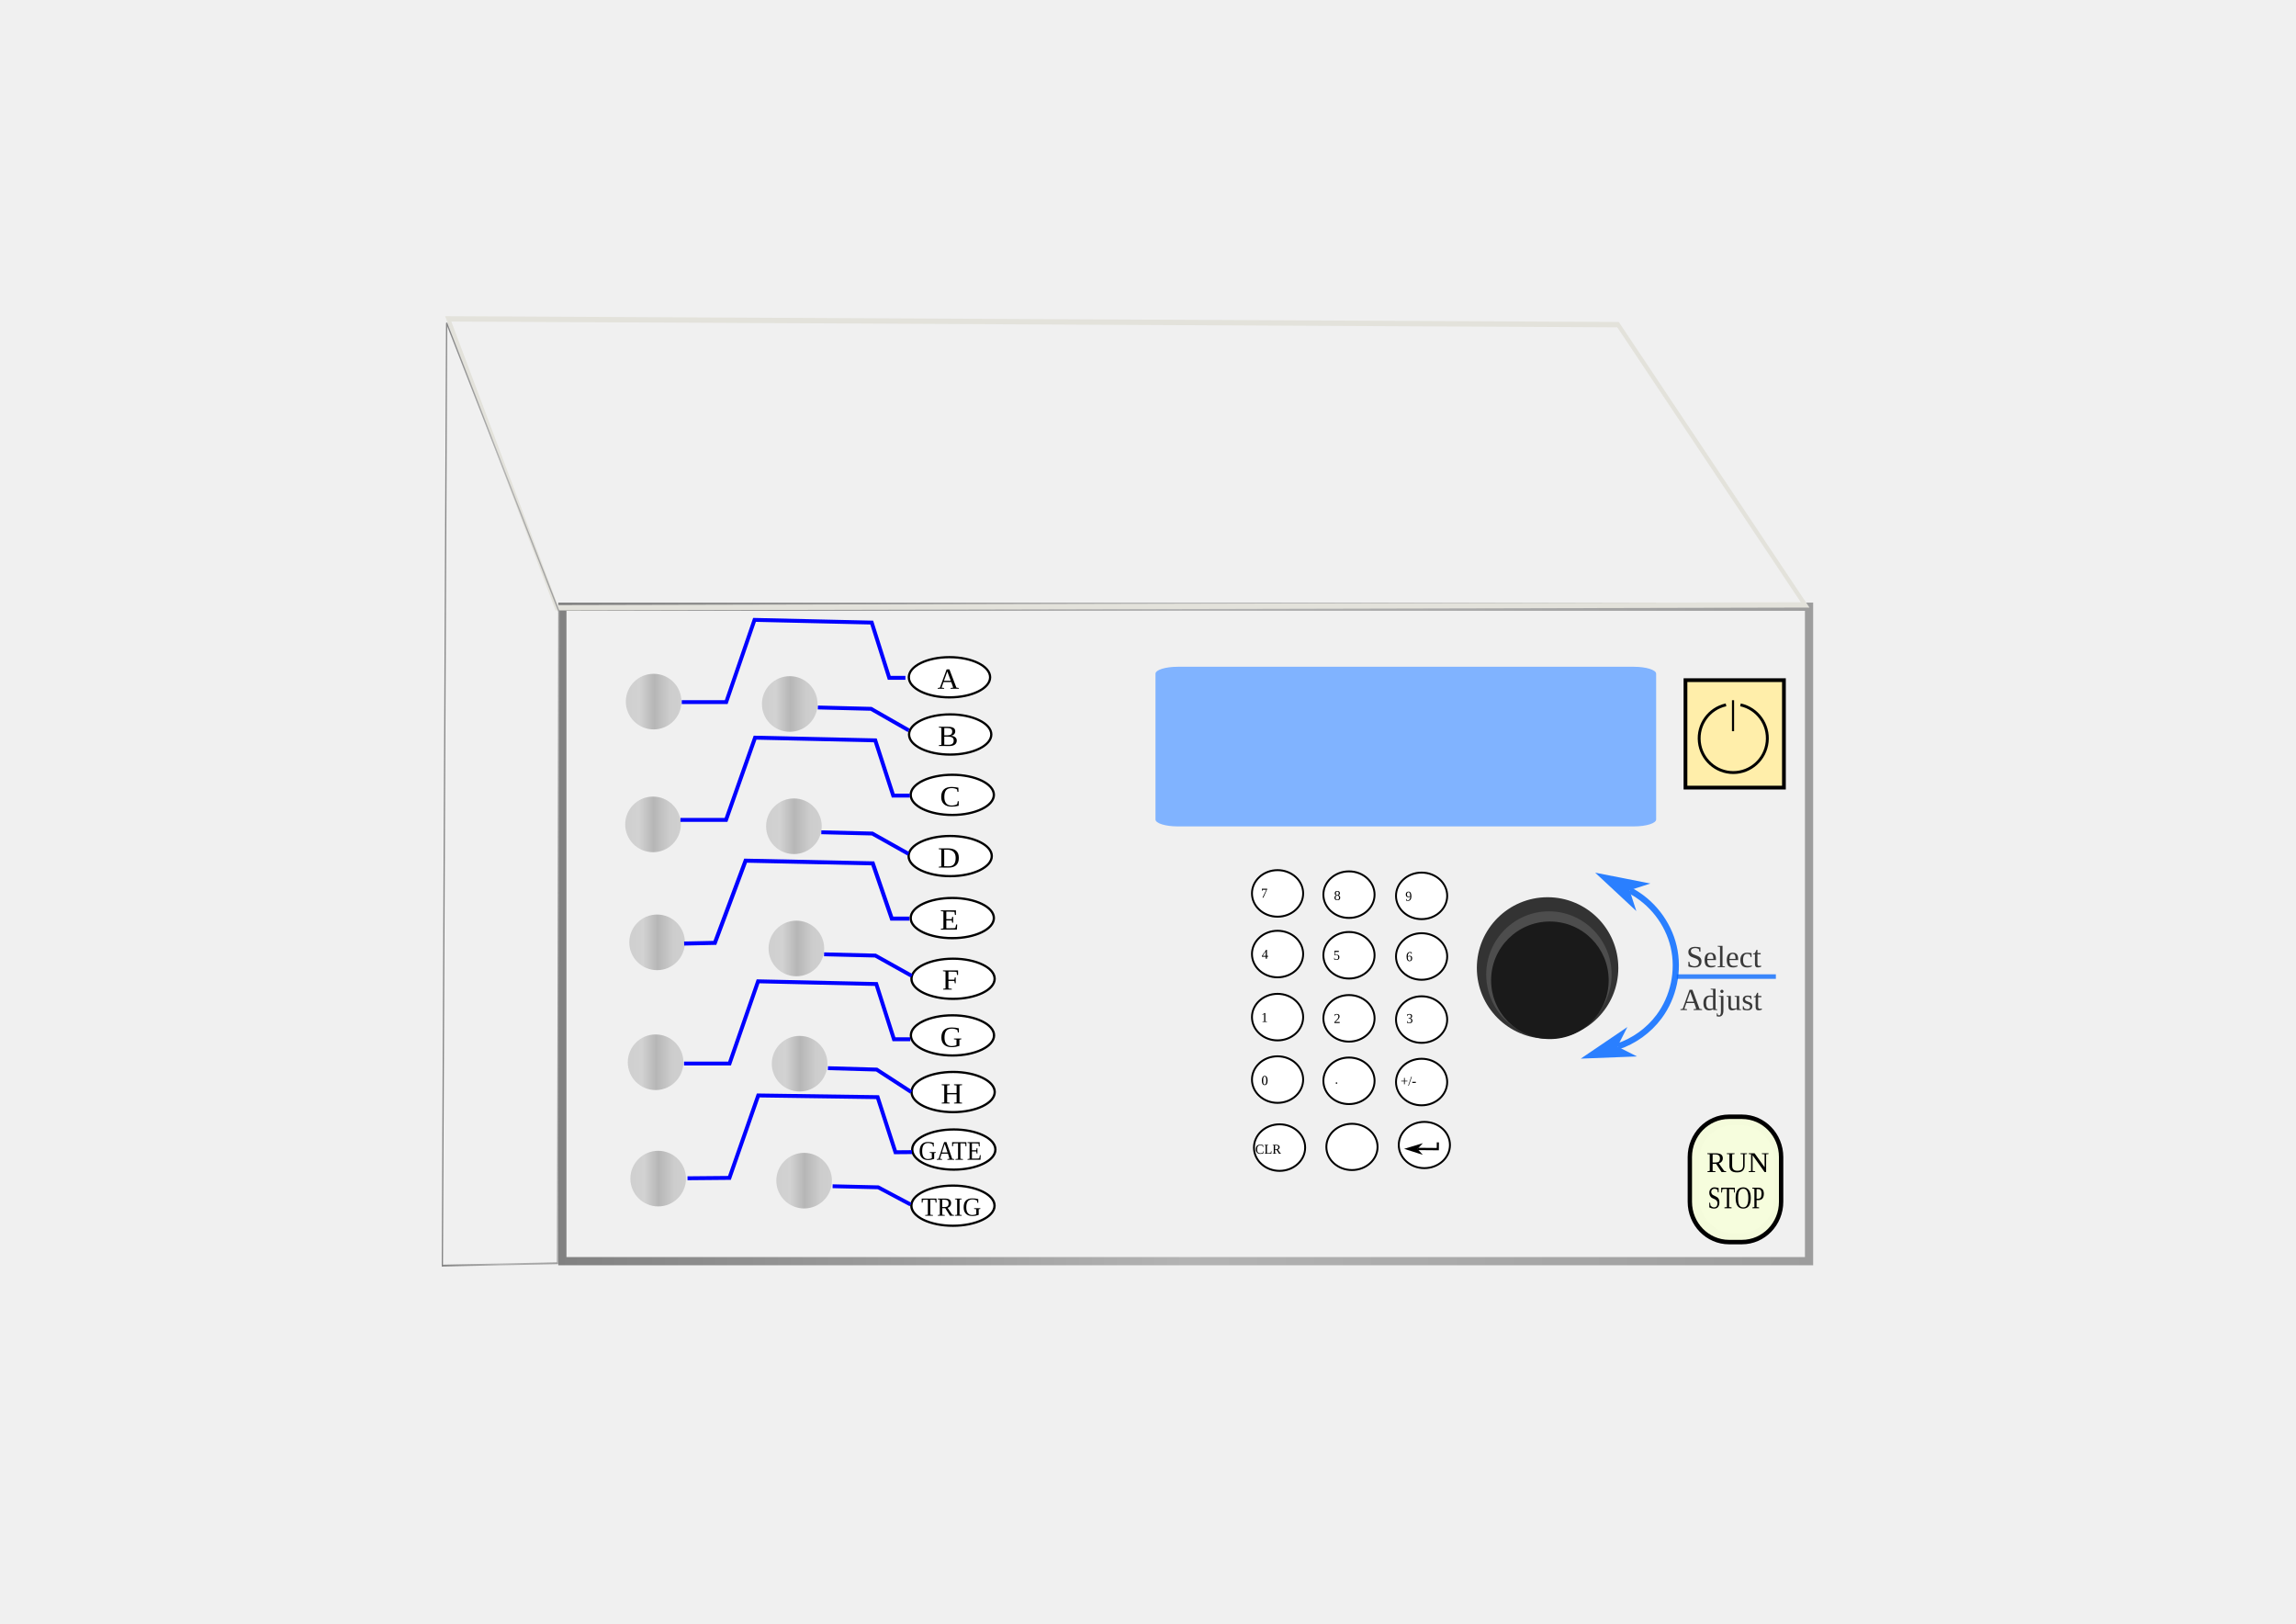
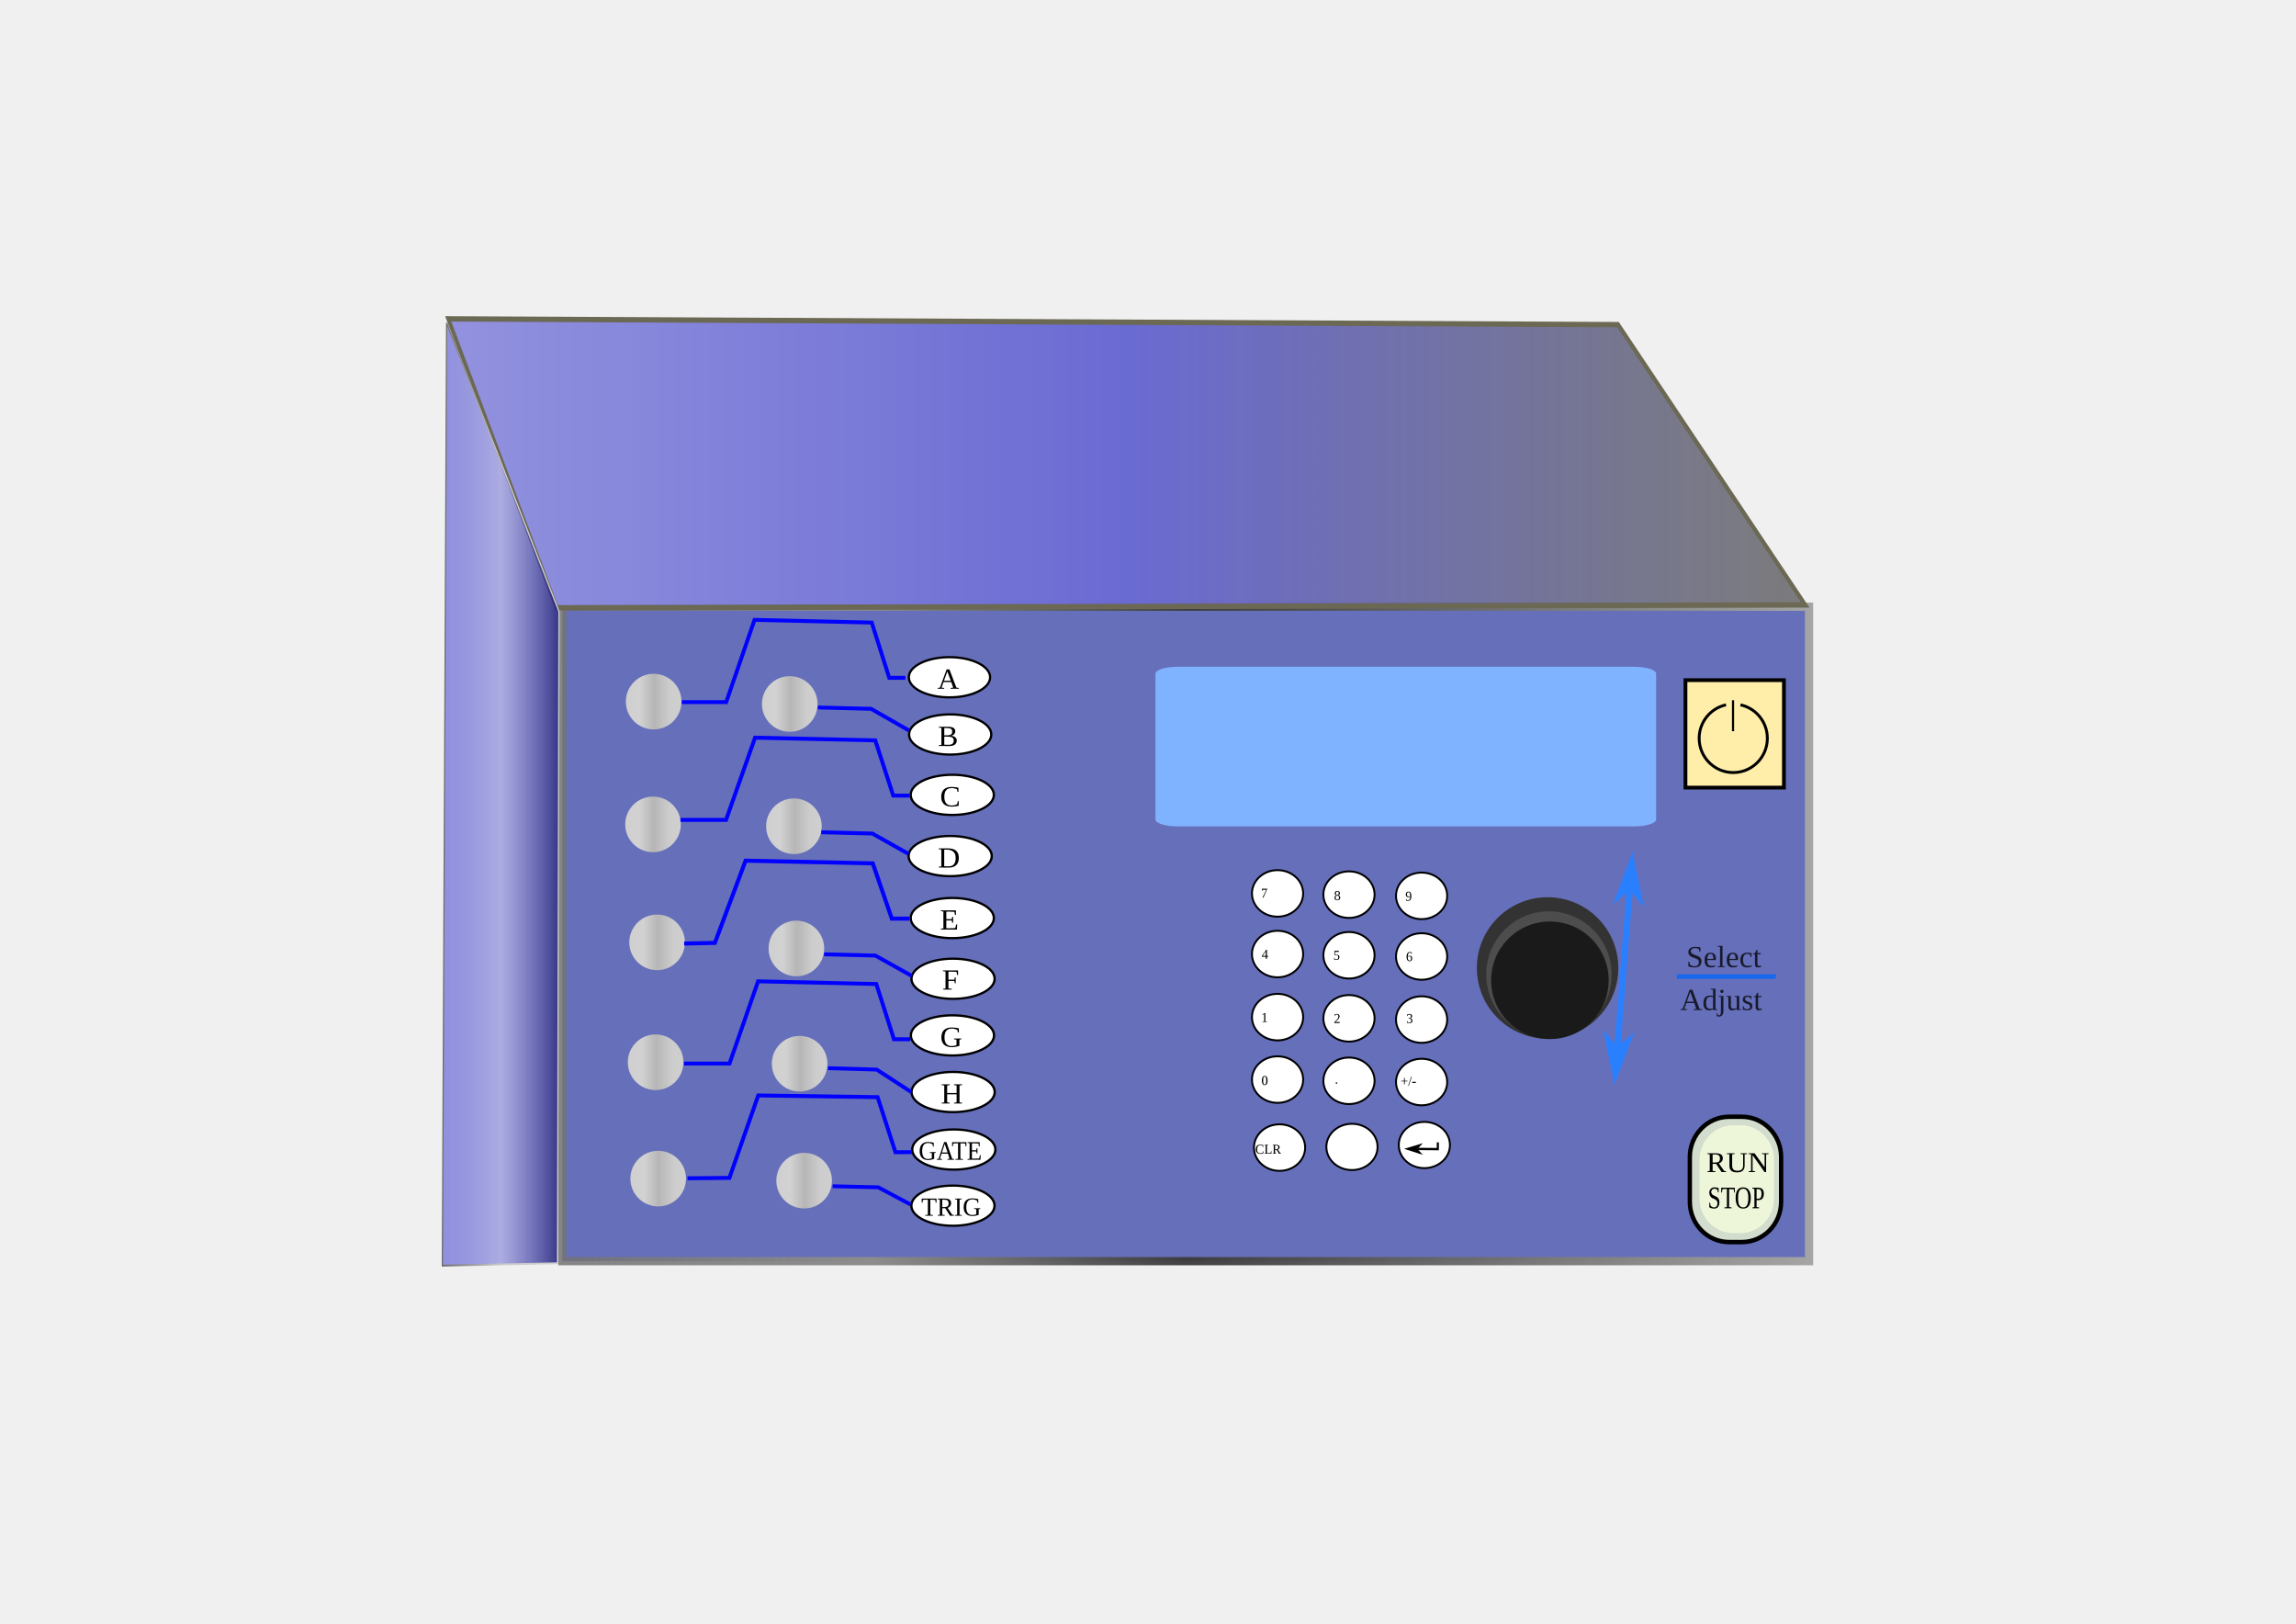
<svg xmlns="http://www.w3.org/2000/svg" xmlns:xlink="http://www.w3.org/1999/xlink" width="297mm" height="210mm" viewBox="0 0 1122.52 793.701" version="1.1" id="schematic-window" xml:space="preserve">
  <defs id="defs1">
+     <linearGradient id="linearGradient12">
+       <stop style="stop-color:#9292df;stop-opacity:1;" offset="0" id="stop12" />
+       <stop style="stop-color:#6a6ad3;stop-opacity:1;" offset="0.5" id="stop16" />
+       <stop style="stop-color:#626262;stop-opacity:0.819;" offset="1" id="stop13" />
+     </linearGradient>
+     <linearGradient id="linearGradient10">
+       <stop style="stop-color:#9090df;stop-opacity:1;" offset="0" id="stop10" />
+       <stop style="stop-color:#6868d4;stop-opacity:0.498;" offset="0.5" id="stop17" />
+       <stop style="stop-color:#22227c;stop-opacity:0.906;" offset="1" id="stop11" />
+     </linearGradient>
    <marker style="overflow:visible" id="marker40" refX="0" refY="0" orient="auto-start-reverse" markerWidth="1" markerHeight="1" viewBox="0 0 1 1" preserveAspectRatio="xMidYMid">
      <path style="fill:context-stroke;fill-rule:evenodd;stroke:none" d="M 0,0 5,-5 -12.5,0 5,5 Z" transform="scale(-0.5)" id="path40" />
    </marker>
    <marker style="overflow:visible" id="DartArrow" refX="0" refY="0" orient="auto-start-reverse" markerWidth="1" markerHeight="1" viewBox="0 0 1 1" preserveAspectRatio="xMidYMid">
      <path style="fill:context-stroke;fill-rule:evenodd;stroke:none" d="M 0,0 5,-5 -12.5,0 5,5 Z" transform="scale(-0.5)" id="path39" />
    </marker>
    <linearGradient id="linearGradient3">
-       <stop style="stop-color:#828282;stop-opacity:1;" offset="0" id="stop4" />
-       <stop style="stop-color:#b2b2b2;stop-opacity:1;" offset="0.5" id="stop6" />
-       <stop style="stop-color:#9e9e9e;stop-opacity:1;" offset="1" id="stop5" />
+       <stop style="stop-color:#6a6a6a;stop-opacity:1;" offset="0" id="stop4" />
+       <stop style="stop-color:#cbcbcb;stop-opacity:1;" offset="0.5" id="stop6" />
+       <stop style="stop-color:#cdcdcd;stop-opacity:0.984;" offset="1" id="stop5" />
    </linearGradient>
    <linearGradient id="linearGradient1">
-       <stop style="stop-color:#818181;stop-opacity:1;" offset="0" id="stop1" />
-       <stop style="stop-color:#b3b3b3;stop-opacity:1;" offset="0.5" id="stop3" />
-       <stop style="stop-color:#9d9d9d;stop-opacity:1;" offset="1" id="stop2" />
+       <stop style="stop-color:#727272;stop-opacity:0.85;" offset="0" id="stop1" />
+       <stop style="stop-color:#8d8d8d;stop-opacity:1;" offset="0.25" id="stop15" />
+       <stop style="stop-color:#3c3c3c;stop-opacity:0.961;" offset="0.5" id="stop3" />
+       <stop style="stop-color:#a5a5a5;stop-opacity:1;" offset="1" id="stop2" />
    </linearGradient>
    <linearGradient xlink:href="#linearGradient1" id="linearGradient2" x1="348.383" y1="513.366" x2="892.011" y2="513.366" gradientUnits="userSpaceOnUse" gradientTransform="matrix(1.128608,0,0,1.116326,-120.2627,-116.5533)" />
    <linearGradient xlink:href="#linearGradient3" id="linearGradient5" x1="165.352" y1="416.812" x2="241.933" y2="416.812" gradientUnits="userSpaceOnUse" />
-     <meshgradient id="meshgradient22" gradientUnits="userSpaceOnUse" x="169.571" y="206.228">
-       <meshrow id="meshrow22">
-         <meshpatch id="meshpatch22">
-           <stop path="c 293.926,0  587.852,0  881.778,0" style="stop-color:#ffffff;stop-opacity:1" id="stop22" />
-           <stop path="c 0,42.766  0,85.533  0,128.299" style="stop-color:#000080;stop-opacity:1" id="stop23" />
-           <stop path="c -293.926,0  -587.852,0  -881.778,0" style="stop-color:#ffffff;stop-opacity:1" id="stop24" />
-           <stop path="c 0,-42.767  0,-85.533  0,-128.299" style="stop-color:#000080;stop-opacity:1" id="stop25" />
-         </meshpatch>
-       </meshrow>
-     </meshgradient>
-     <meshgradient id="meshgradient25" gradientUnits="userSpaceOnUse" x="165.757" y="208.034">
-       <meshrow id="meshrow25">
-         <meshpatch id="meshpatch25">
-           <stop path="c 25.257,0  50.515,0  75.772,0" style="stop-color:#ffffff;stop-opacity:1" id="stop26" />
-           <stop path="c 0,139.551  0,279.101  0,418.652" style="stop-color:#000080;stop-opacity:1" id="stop27" />
-           <stop path="c -25.257,0  -50.515,0  -75.772,0" style="stop-color:#ffffff;stop-opacity:1" id="stop28" />
-           <stop path="c 0,-139.551  0,-279.101  0,-418.652" style="stop-color:#000080;stop-opacity:1" id="stop29" />
-         </meshpatch>
-       </meshrow>
-     </meshgradient>
-     <meshgradient id="meshgradient29" gradientUnits="userSpaceOnUse" x="326.881" y="335.607" gradientTransform="matrix(1.128608,0,0,1.116326,-93.9782,-78.07555)">
-       <meshrow id="meshrow29">
-         <meshpatch id="meshpatch29">
-           <stop path="c 180.017,0  360.034,0  540.052,0" style="stop-color:#ffffff;stop-opacity:1" id="stop30" />
-           <stop path="c 0,95.527  0,191.054  0,286.581" style="stop-color:#3f3fed;stop-opacity:1" id="stop31" />
-           <stop path="c -180.017,0  -360.034,0  -540.052,0" style="stop-color:#ffffff;stop-opacity:1" id="stop32" />
-           <stop path="c 0,-95.527  0,-191.054  0,-286.581" style="stop-color:#3f3fed;stop-opacity:1" id="stop33" />
-         </meshpatch>
-       </meshrow>
-     </meshgradient>
    <linearGradient xlink:href="#linearGradient64" id="linearGradient62" x1="245.16" y1="129.553" x2="252.354" y2="129.553" gradientUnits="userSpaceOnUse" spreadMethod="repeat" gradientTransform="matrix(3.77747,0,0,3.960815,-632.9454,-182.0122)" />
    <linearGradient id="linearGradient64">
      <stop style="stop-color:#d2d2d2;stop-opacity:1;" offset="0.251" id="stop62" />
      <stop style="stop-color:#b6b6b6;stop-opacity:1;" offset="0.511" id="stop63" />
      <stop style="stop-color:#cdcdcd;stop-opacity:1;" offset="0.795" id="stop64" />
    </linearGradient>
    <linearGradient xlink:href="#linearGradient64" id="linearGradient62-3" x1="245.16" y1="129.553" x2="252.354" y2="129.553" gradientUnits="userSpaceOnUse" spreadMethod="repeat" gradientTransform="matrix(3.77747,0,0,3.960815,-558.7858,-171.0375)" />
    <linearGradient xlink:href="#linearGradient64" id="linearGradient62-1" x1="245.16" y1="129.553" x2="252.354" y2="129.553" gradientUnits="userSpaceOnUse" spreadMethod="repeat" gradientTransform="matrix(3.779528,0,0,3.779528,-563.588,-119.054)" />
    <linearGradient xlink:href="#linearGradient64" id="linearGradient62-34" x1="245.16" y1="129.553" x2="252.354" y2="129.553" gradientUnits="userSpaceOnUse" spreadMethod="repeat" gradientTransform="matrix(3.779528,0,0,3.779528,-552.0365,-85.76037)" />
    <linearGradient xlink:href="#linearGradient64" id="linearGradient62-5" x1="245.16" y1="129.553" x2="252.354" y2="129.553" gradientUnits="userSpaceOnUse" spreadMethod="repeat" gradientTransform="matrix(3.77747,0,0,3.960815,-625.2891,-172.2558)" />
    <linearGradient xlink:href="#linearGradient64" id="linearGradient62-6" x1="245.16" y1="129.553" x2="252.354" y2="129.553" gradientUnits="userSpaceOnUse" spreadMethod="repeat" gradientTransform="matrix(3.779528,0,0,3.779528,-620.9173,-86.66504)" />
    <linearGradient xlink:href="#linearGradient64" id="linearGradient62-8" x1="245.16" y1="129.553" x2="252.354" y2="129.553" gradientUnits="userSpaceOnUse" spreadMethod="repeat" gradientTransform="matrix(3.779528,0,0,3.779528,-550.8339,-26.01833)" />
    <linearGradient xlink:href="#linearGradient64" id="linearGradient62-0" x1="245.16" y1="129.553" x2="252.354" y2="129.553" gradientUnits="userSpaceOnUse" spreadMethod="repeat" gradientTransform="matrix(3.779528,0,0,3.779528,-618.9293,-29.00631)" />
    <linearGradient xlink:href="#linearGradient64" id="linearGradient62-65" x1="245.16" y1="129.553" x2="252.354" y2="129.553" gradientUnits="userSpaceOnUse" spreadMethod="repeat" gradientTransform="matrix(3.779528,0,0,3.779528,-549.2467,30.31113)" />
    <linearGradient xlink:href="#linearGradient64" id="linearGradient62-02" x1="245.16" y1="129.553" x2="252.354" y2="129.553" gradientUnits="userSpaceOnUse" spreadMethod="repeat" gradientTransform="matrix(3.779528,0,0,3.779528,-619.6595,29.60474)" />
    <linearGradient xlink:href="#linearGradient64" id="linearGradient55" gradientUnits="userSpaceOnUse" gradientTransform="matrix(3.779528,0,0,3.779528,-547.0406,87.48024)" x1="245.16" y1="129.553" x2="252.354" y2="129.553" spreadMethod="repeat" />
    <linearGradient xlink:href="#linearGradient64" id="linearGradient56" gradientUnits="userSpaceOnUse" gradientTransform="matrix(3.779528,0,0,3.779528,-618.3959,86.48024)" x1="245.16" y1="129.553" x2="252.354" y2="129.553" spreadMethod="repeat" />
+     <linearGradient xlink:href="#linearGradient10" id="linearGradient11" x1="165.352" y1="416.812" x2="241.933" y2="416.812" gradientUnits="userSpaceOnUse" />
+     <linearGradient xlink:href="#linearGradient12" id="linearGradient13" x1="167.562" y1="270.375" x2="1054.162" y2="270.375" gradientUnits="userSpaceOnUse" />
  </defs>
-   <rect style="fill:url(#meshgradient29);fill-opacity:1;fill-rule:evenodd;stroke:url(#linearGradient2);stroke-width:4.014;stroke-dasharray:none" id="rect1" width="609.507" height="319.918" x="274.943" y="296.572" ry="0" />
+   <rect style="fill:#444fad;fill-opacity:0.798;fill-rule:evenodd;stroke:url(#linearGradient2);stroke-width:4.014;stroke-dasharray:none" id="rect1" width="609.507" height="319.918" x="274.943" y="296.572" ry="0" />
  <g id="g54" transform="matrix(1.000545,0,0,0.9542299,5.017997,17.68272)">
    <g id="g53" transform="matrix(0.9773982,0,0,1.000624,0.9050532,-53.43665)">
      <ellipse style="fill:#ffffff;fill-opacity:1;stroke:#000000;stroke-width:0.242;stroke-dasharray:none;stroke-opacity:1;paint-order:markers fill stroke" id="ellipse61-9" cx="179.278" cy="99.697" rx="4.407" ry="2.169" transform="matrix(4.611464,0,0,4.743589,-358.1149,-91.31441)" />
      <text xml:space="preserve" style="font-size:15.015px;line-height:0;text-align:start;writing-mode:lr-tb;direction:ltr;text-anchor:start;opacity:1;fill:#000000;fill-opacity:1;fill-rule:evenodd;stroke:none;stroke-width:0.915;stroke-dasharray:none;stroke-opacity:1" x="462.588" y="387.493" id="text53" transform="translate(1.8836073e-6)">
        <tspan id="tspan53" x="462.588" y="387.493">A</tspan>
      </text>
    </g>
    <g id="g53-8" transform="matrix(0.9887273,0,0,1.000312,-4.057192,-24.00391)">
      <ellipse style="fill:#ffffff;fill-opacity:1;stroke:#000000;stroke-width:0.242;stroke-dasharray:none;stroke-opacity:1;paint-order:markers fill stroke" id="ellipse61-9-2" cx="179.278" cy="99.697" rx="4.407" ry="2.169" transform="matrix(4.611464,0,0,4.743589,-358.1149,-91.31441)" />
      <text xml:space="preserve" style="font-size:15.015px;line-height:0;text-align:start;writing-mode:lr-tb;direction:ltr;text-anchor:start;opacity:1;fill:#000000;fill-opacity:1;fill-rule:evenodd;stroke:none;stroke-width:0.915;stroke-dasharray:none;stroke-opacity:1" x="462.588" y="387.493" id="text53-5" transform="translate(1.8836073e-6)">
        <tspan id="tspan53-4" x="462.588" y="387.493">B</tspan>
      </text>
    </g>
    <g id="g53-6" transform="translate(-8.3124,7.045323)">
      <ellipse style="fill:#ffffff;fill-opacity:1;stroke:#000000;stroke-width:0.242;stroke-dasharray:none;stroke-opacity:1;paint-order:markers fill stroke" id="ellipse61-9-3" cx="179.278" cy="99.697" rx="4.407" ry="2.169" transform="matrix(4.611464,0,0,4.743589,-358.1149,-91.31441)" />
      <text xml:space="preserve" style="font-size:15.015px;line-height:0;text-align:start;writing-mode:lr-tb;direction:ltr;text-anchor:start;opacity:1;fill:#000000;fill-opacity:1;fill-rule:evenodd;stroke:none;stroke-width:0.915;stroke-dasharray:none;stroke-opacity:1" x="462.588" y="387.493" id="text53-3" transform="translate(1.8836073e-6)">
        <tspan id="tspan53-5" x="462.588" y="387.493">C</tspan>
      </text>
    </g>
    <g id="g53-2" transform="translate(-9.335516,38.39879)">
      <ellipse style="fill:#ffffff;fill-opacity:1;stroke:#000000;stroke-width:0.242;stroke-dasharray:none;stroke-opacity:1;paint-order:markers fill stroke" id="ellipse61-9-5" cx="179.278" cy="99.697" rx="4.407" ry="2.169" transform="matrix(4.611464,0,0,4.743589,-358.1149,-91.31441)" />
      <text xml:space="preserve" style="font-size:15.015px;line-height:0;text-align:start;writing-mode:lr-tb;direction:ltr;text-anchor:start;opacity:1;fill:#000000;fill-opacity:1;fill-rule:evenodd;stroke:none;stroke-width:0.915;stroke-dasharray:none;stroke-opacity:1" x="462.588" y="387.493" id="text53-36" transform="translate(1.8836073e-6)">
        <tspan id="tspan53-1" x="462.588" y="387.493">D</tspan>
      </text>
    </g>
    <g id="g53-4" transform="translate(-8.311324,70.15285)">
      <ellipse style="fill:#ffffff;fill-opacity:1;stroke:#000000;stroke-width:0.242;stroke-dasharray:none;stroke-opacity:1;paint-order:markers fill stroke" id="ellipse61-9-6" cx="179.278" cy="99.697" rx="4.407" ry="2.169" transform="matrix(4.611464,0,0,4.743589,-358.1149,-91.31441)" />
      <text xml:space="preserve" style="font-size:15.015px;line-height:0;text-align:start;writing-mode:lr-tb;direction:ltr;text-anchor:start;opacity:1;fill:#000000;fill-opacity:1;fill-rule:evenodd;stroke:none;stroke-width:0.915;stroke-dasharray:none;stroke-opacity:1" x="462.588" y="387.493" id="text53-2" transform="translate(1.8836073e-6)">
        <tspan id="tspan53-9" x="462.588" y="387.493">E</tspan>
      </text>
    </g>
    <g id="g53-64" transform="translate(-7.275753,100.9069)">
      <ellipse style="fill:#ffffff;fill-opacity:1;stroke:#000000;stroke-width:1.134;stroke-dasharray:none;stroke-opacity:1;paint-order:markers fill stroke" id="ellipse61-9-9" cx="467.959" cy="381.953" rx="20.323" ry="10.288" />
      <text xml:space="preserve" style="font-size:15.015px;line-height:0;text-align:start;writing-mode:lr-tb;direction:ltr;text-anchor:start;opacity:1;fill:#000000;fill-opacity:1;fill-rule:evenodd;stroke:none;stroke-width:0.915;stroke-dasharray:none;stroke-opacity:1" x="462.588" y="387.493" id="text53-29" transform="translate(1.8836073e-6)">
        <tspan id="tspan53-3" x="462.588" y="387.493">F</tspan>
      </text>
    </g>
    <g id="g53-9" transform="translate(-8.228803,130.2643)">
      <ellipse style="fill:#ffffff;fill-opacity:1;stroke:#000000;stroke-width:0.242;stroke-dasharray:none;stroke-opacity:1;paint-order:markers fill stroke" id="ellipse61-9-63" cx="179.278" cy="99.697" rx="4.407" ry="2.169" transform="matrix(4.611464,0,0,4.743589,-358.1149,-91.31441)" />
      <text xml:space="preserve" style="font-size:15.015px;line-height:0;text-align:start;writing-mode:lr-tb;direction:ltr;text-anchor:start;opacity:1;fill:#000000;fill-opacity:1;fill-rule:evenodd;stroke:none;stroke-width:0.915;stroke-dasharray:none;stroke-opacity:1" x="462.588" y="387.493" id="text53-4" transform="translate(1.8836073e-6)">
        <tspan id="tspan53-2" x="462.588" y="387.493">G</tspan>
      </text>
    </g>
    <g id="g53-93" transform="translate(-9.541943,190.4597)">
      <ellipse style="fill:#ffffff;fill-opacity:1;stroke:#000000;stroke-width:1.134;stroke-dasharray:none;stroke-opacity:1;paint-order:markers fill stroke" id="ellipse61-9-0" cx="470.593" cy="379.882" rx="20.323" ry="10.288" />
      <text xml:space="preserve" style="font-size:12.913px;line-height:0;text-align:start;writing-mode:lr-tb;direction:ltr;text-anchor:start;opacity:1;fill:#000000;fill-opacity:1;fill-rule:evenodd;stroke:none;stroke-width:0.787;stroke-dasharray:none;stroke-opacity:1" x="483.752" y="360.966" id="text53-77" transform="scale(0.9372717,1.066927)">
        <tspan id="tspan53-8" x="483.752" y="360.966" style="stroke-width:0.787">GATE</tspan>
      </text>
    </g>
    <g id="g53-93-6" transform="translate(-9.960926,219.2147)">
      <ellipse style="fill:#ffffff;fill-opacity:1;stroke:#000000;stroke-width:1.134;stroke-dasharray:none;stroke-opacity:1;paint-order:markers fill stroke" id="ellipse61-9-0-1" cx="470.593" cy="379.882" rx="20.323" ry="10.288" />
      <text xml:space="preserve" style="font-size:12.982px;line-height:0;text-align:start;writing-mode:lr-tb;direction:ltr;text-anchor:start;opacity:1;fill:#000000;fill-opacity:1;fill-rule:evenodd;stroke:none;stroke-width:0.791;stroke-dasharray:none;stroke-opacity:1" x="470.94" y="372.089" id="text53-77-1" transform="scale(0.9663571,1.034814)">
        <tspan id="tspan53-8-1" x="470.94" y="372.089" style="stroke-width:0.791">TRIG</tspan>
      </text>
    </g>
    <g id="g53-81" transform="translate(-7.899621,159.2731)">
      <ellipse style="fill:#ffffff;fill-opacity:1;stroke:#000000;stroke-width:0.242;stroke-dasharray:none;stroke-opacity:1;paint-order:markers fill stroke" id="ellipse61-9-25" cx="179.278" cy="99.697" rx="4.407" ry="2.169" transform="matrix(4.611464,0,0,4.743589,-358.1149,-91.31441)" />
      <text xml:space="preserve" style="font-size:15.015px;line-height:0;text-align:start;writing-mode:lr-tb;direction:ltr;text-anchor:start;opacity:1;fill:#000000;fill-opacity:1;fill-rule:evenodd;stroke:none;stroke-width:0.915;stroke-dasharray:none;stroke-opacity:1" x="462.588" y="387.493" id="text53-7" transform="translate(1.8836073e-6)">
        <tspan id="tspan53-44" x="462.588" y="387.493">H</tspan>
      </text>
    </g>
    <ellipse style="fill:url(#linearGradient62-3);fill-opacity:1;stroke:none;stroke-width:0.774;stroke-dasharray:none;stroke-opacity:1;paint-order:markers fill stroke" id="path61-5" cx="380.885" cy="342.098" rx="13.587" ry="14.247" />
    <ellipse style="fill:url(#linearGradient62-5);fill-opacity:1;stroke:none;stroke-width:0.774;stroke-dasharray:none;stroke-opacity:1;paint-order:markers fill stroke" id="path61" cx="314.382" cy="340.879" rx="13.587" ry="14.247" />
  </g>
  <g id="layer1">
    <g id="g105" transform="matrix(0.7523371,0,0,1.100732,91.56833,-71.13888)" style="stroke:#e3e2db;stroke-opacity:1">
-       <path style="fill:url(#meshgradient22);fill-opacity:1;stroke:#e3e2db;stroke-width:2.373;stroke-opacity:1;paint-order:fill markers stroke" d="M 169.571,206.228 240.047,334.527 1051.349,333.259 929.761,208.805 Z" id="path18" />
-       <path style="fill:url(#meshgradient25);fill-opacity:1;fill-rule:evenodd;stroke:url(#linearGradient5);stroke-width:0.806" d="m 168.53,208.034 -2.772,418.652 74.848,-1.068 0.924,-289.425 z" id="path1" />
+       <path style="fill:url(#linearGradient13);fill-opacity:1;stroke:#6b6854;stroke-width:2.373;stroke-opacity:1;paint-order:fill markers stroke" d="M 169.571,206.228 240.047,334.527 1051.349,333.259 929.761,208.805 Z" id="path18" />
+       <path style="fill:url(#linearGradient11);fill-opacity:1;fill-rule:evenodd;stroke:url(#linearGradient5);stroke-width:0.806" d="m 168.53,208.034 -2.772,418.652 74.848,-1.068 0.924,-289.425 z" id="path1" />
    </g>
    <path d="m 575.793,325.935 c -6.024,0 -10.874,1.516 -10.874,3.398 v 71.232 c 0,1.882 4.85,3.398 10.874,3.398 h 223.021 c 6.024,0 10.874,-1.516 10.874,-3.398 v -71.232 c 0,-1.882 -4.85,-3.398 -10.874,-3.398 z" style="fill:#80b3ff;stroke-width:0.523;paint-order:markers fill stroke" id="path6" />
    <g id="g66" transform="matrix(4.611464,0,0,4.74359,-358.1149,-91.31441)">
      <ellipse style="opacity:1;fill:#ffffff;fill-opacity:1;stroke:#000000;stroke-width:0.2;stroke-dasharray:none;stroke-opacity:1;paint-order:markers fill stroke" id="ellipse50" cx="213.103" cy="124.063" rx="2.713" ry="2.398" />
      <ellipse style="opacity:1;fill:#ffffff;fill-opacity:1;stroke:#000000;stroke-width:0.2;stroke-dasharray:none;stroke-opacity:1;paint-order:markers fill stroke" id="ellipse51" cx="220.675" cy="124.189" rx="2.713" ry="2.398" />
      <ellipse style="opacity:1;fill:#ffffff;fill-opacity:1;stroke:#000000;stroke-width:0.2;stroke-dasharray:none;stroke-opacity:1;paint-order:markers fill stroke" id="ellipse52" cx="228.374" cy="124.315" rx="2.713" ry="2.398" />
      <ellipse style="opacity:1;fill:#ffffff;fill-opacity:1;stroke:#000000;stroke-width:0.2;stroke-dasharray:none;stroke-opacity:1;paint-order:markers fill stroke" id="ellipse53" cx="213.103" cy="130.499" rx="2.713" ry="2.398" />
      <ellipse style="opacity:1;fill:#ffffff;fill-opacity:1;stroke:#000000;stroke-width:0.2;stroke-dasharray:none;stroke-opacity:1;paint-order:markers fill stroke" id="ellipse54" cx="220.675" cy="130.626" rx="2.713" ry="2.398" />
      <ellipse style="opacity:1;fill:#ffffff;fill-opacity:1;stroke:#000000;stroke-width:0.2;stroke-dasharray:none;stroke-opacity:1;paint-order:markers fill stroke" id="ellipse55" cx="228.374" cy="130.752" rx="2.713" ry="2.398" />
      <ellipse style="opacity:1;fill:#ffffff;fill-opacity:1;stroke:#000000;stroke-width:0.2;stroke-dasharray:none;stroke-opacity:1;paint-order:markers fill stroke" id="ellipse56" cx="213.103" cy="117.563" rx="2.713" ry="2.398" />
      <ellipse style="opacity:1;fill:#ffffff;fill-opacity:1;stroke:#000000;stroke-width:0.2;stroke-dasharray:none;stroke-opacity:1;paint-order:markers fill stroke" id="ellipse57" cx="220.675" cy="117.689" rx="2.713" ry="2.398" />
      <ellipse style="opacity:1;fill:#ffffff;fill-opacity:1;stroke:#000000;stroke-width:0.2;stroke-dasharray:none;stroke-opacity:1;paint-order:markers fill stroke" id="ellipse58" cx="228.374" cy="117.815" rx="2.713" ry="2.398" />
      <ellipse style="opacity:1;fill:#ffffff;fill-opacity:1;stroke:#000000;stroke-width:0.2;stroke-dasharray:none;stroke-opacity:1;paint-order:markers fill stroke" id="ellipse59" cx="213.103" cy="111.316" rx="2.713" ry="2.398" />
      <ellipse style="opacity:1;fill:#ffffff;fill-opacity:1;stroke:#000000;stroke-width:0.2;stroke-dasharray:none;stroke-opacity:1;paint-order:markers fill stroke" id="ellipse60" cx="220.675" cy="111.442" rx="2.713" ry="2.398" />
      <ellipse style="opacity:1;fill:#ffffff;fill-opacity:1;stroke:#000000;stroke-width:0.2;stroke-dasharray:none;stroke-opacity:1;paint-order:markers fill stroke" id="ellipse61" cx="228.374" cy="111.568" rx="2.713" ry="2.398" />
      <ellipse style="fill:#ffffff;fill-opacity:1;stroke:#000000;stroke-width:0.2;stroke-dasharray:none;stroke-opacity:1;paint-order:markers fill stroke" id="ellipse61-6" cx="213.315" cy="137.507" rx="2.713" ry="2.398" />
      <text xml:space="preserve" style="font-size:1.411px;text-align:center;writing-mode:lr-tb;direction:ltr;text-anchor:middle;fill:#000000;fill-opacity:1;stroke:none;stroke-width:0.2;stroke-dasharray:none;stroke-opacity:1;paint-order:markers fill stroke" x="213.343" y="138.14" id="text84-2">
        <tspan id="tspan84-9" style="stroke-width:0.2" x="213.343" y="138.14">CLR</tspan>
      </text>
      <g id="g1" transform="translate(-7.522351,26.07329)">
        <text xml:space="preserve" style="font-size:1.411px;text-align:center;writing-mode:lr-tb;direction:ltr;text-anchor:middle;opacity:1;fill:#000000;fill-opacity:1;stroke:none;stroke-width:0.2;stroke-dasharray:none;stroke-opacity:1;paint-order:markers fill stroke" x="228.238" y="112.067" id="text84-9">
          <tspan id="tspan84-8" style="stroke-width:0.2" x="228.238" y="112.067">9</tspan>
        </text>
      </g>
      <ellipse style="fill:#ffffff;fill-opacity:1;stroke:#000000;stroke-width:0.932;stroke-dasharray:none;stroke-opacity:1;paint-order:markers fill stroke" id="ellipse61-1" cx="660.975" cy="560.638" rx="12.514" ry="11.303" transform="matrix(0.2168509,0,0,0.2108108,77.65752,19.25007)" />
      <ellipse style="fill:#ffffff;fill-opacity:1;stroke:#000000;stroke-width:0.932;stroke-dasharray:none;stroke-opacity:1;paint-order:markers fill stroke" id="ellipse61-63" cx="696.372" cy="559.706" rx="12.514" ry="11.303" transform="matrix(0.2168509,0,0,0.2108108,77.65752,19.25007)" />
      <text xml:space="preserve" style="font-size:1.411px;text-align:center;writing-mode:lr-tb;direction:ltr;text-anchor:middle;opacity:1;fill:#000000;fill-opacity:1;stroke:none;stroke-width:0.2;stroke-dasharray:none;stroke-opacity:1;paint-order:markers fill stroke" x="212.978" y="131.053" id="text73">
        <tspan id="tspan73" style="stroke-width:0.2" x="212.978" y="131.053">0</tspan>
      </text>
      <text xml:space="preserve" style="font-size:1.411px;text-align:center;writing-mode:lr-tb;direction:ltr;text-anchor:middle;opacity:1;fill:#000000;fill-opacity:1;stroke:none;stroke-width:0.2;stroke-dasharray:none;stroke-opacity:1;paint-order:markers fill stroke" x="220.586" y="130.919" id="text74">
        <tspan id="tspan74" style="stroke-width:0.2" x="220.586" y="130.919">.</tspan>
      </text>
      <text xml:space="preserve" style="font-size:1.411px;text-align:center;writing-mode:lr-tb;direction:ltr;text-anchor:middle;opacity:1;fill:#000000;fill-opacity:1;stroke:none;stroke-width:0.2;stroke-dasharray:none;stroke-opacity:1;paint-order:markers fill stroke" x="228.216" y="131.12" id="text75">
        <tspan id="tspan75" style="stroke-width:0.2" x="228.216" y="131.12">+/-</tspan>
      </text>
      <text xml:space="preserve" style="font-size:1.411px;text-align:center;writing-mode:lr-tb;direction:ltr;text-anchor:middle;opacity:1;fill:#000000;fill-opacity:1;stroke:none;stroke-width:0.2;stroke-dasharray:none;stroke-opacity:1;paint-order:markers fill stroke" x="212.956" y="124.561" id="text76">
        <tspan id="tspan76" style="stroke-width:0.2" x="212.956" y="124.561">1</tspan>
      </text>
      <text xml:space="preserve" style="font-size:1.411px;text-align:center;writing-mode:lr-tb;direction:ltr;text-anchor:middle;opacity:1;fill:#000000;fill-opacity:1;stroke:none;stroke-width:0.2;stroke-dasharray:none;stroke-opacity:1;paint-order:markers fill stroke" x="220.653" y="124.672" id="text77">
        <tspan id="tspan77" style="stroke-width:0.2" x="220.653" y="124.672">2</tspan>
      </text>
      <text xml:space="preserve" style="font-size:1.411px;text-align:center;writing-mode:lr-tb;direction:ltr;text-anchor:middle;opacity:1;fill:#000000;fill-opacity:1;stroke:none;stroke-width:0.2;stroke-dasharray:none;stroke-opacity:1;paint-order:markers fill stroke" x="228.35" y="124.672" id="text78">
        <tspan id="tspan78" style="stroke-width:0.2" x="228.35" y="124.672">3</tspan>
      </text>
      <text xml:space="preserve" style="font-size:1.411px;text-align:center;writing-mode:lr-tb;direction:ltr;text-anchor:middle;opacity:1;fill:#000000;fill-opacity:1;stroke:none;stroke-width:0.2;stroke-dasharray:none;stroke-opacity:1;paint-order:markers fill stroke" x="213" y="118.046" id="text79">
        <tspan id="tspan79" style="stroke-width:0.2" x="213" y="118.046">4</tspan>
      </text>
      <text xml:space="preserve" style="font-size:1.411px;text-align:center;writing-mode:lr-tb;direction:ltr;text-anchor:middle;opacity:1;fill:#000000;fill-opacity:1;stroke:none;stroke-width:0.2;stroke-dasharray:none;stroke-opacity:1;paint-order:markers fill stroke" x="220.608" y="118.157" id="text80">
        <tspan id="tspan80" style="stroke-width:0.2" x="220.608" y="118.157">5</tspan>
      </text>
      <text xml:space="preserve" style="font-size:1.411px;text-align:center;writing-mode:lr-tb;direction:ltr;text-anchor:middle;opacity:1;fill:#000000;fill-opacity:1;stroke:none;stroke-width:0.2;stroke-dasharray:none;stroke-opacity:1;paint-order:markers fill stroke" x="228.305" y="118.291" id="text81">
        <tspan id="tspan81" style="stroke-width:0.2" x="228.305" y="118.291">6</tspan>
      </text>
      <text xml:space="preserve" style="font-size:1.411px;text-align:center;writing-mode:lr-tb;direction:ltr;text-anchor:middle;opacity:1;fill:#000000;fill-opacity:1;stroke:none;stroke-width:0.2;stroke-dasharray:none;stroke-opacity:1;paint-order:markers fill stroke" x="212.933" y="111.754" id="text82">
        <tspan id="tspan82" style="stroke-width:0.2" x="212.933" y="111.754">7</tspan>
      </text>
      <text xml:space="preserve" style="font-size:1.411px;text-align:center;writing-mode:lr-tb;direction:ltr;text-anchor:middle;opacity:1;fill:#000000;fill-opacity:1;stroke:none;stroke-width:0.2;stroke-dasharray:none;stroke-opacity:1;paint-order:markers fill stroke" x="220.675" y="112" id="text83">
        <tspan id="tspan83" style="stroke-width:0.2" x="220.675" y="112">8</tspan>
      </text>
      <text xml:space="preserve" style="font-size:1.411px;text-align:center;writing-mode:lr-tb;direction:ltr;text-anchor:middle;opacity:1;fill:#000000;fill-opacity:1;stroke:none;stroke-width:0.2;stroke-dasharray:none;stroke-opacity:1;paint-order:markers fill stroke" x="228.238" y="112.067" id="text84">
        <tspan id="tspan84" style="stroke-width:0.2" x="228.238" y="112.067">9</tspan>
      </text>
      <g id="g1-6" transform="matrix(0.8012851,0,0,0.8478343,46.5456,42.76151)" style="stroke:#000000">
        <path style="fill:none;fill-opacity:0.761;fill-rule:evenodd;stroke:#000000;stroke-width:0.283;stroke-dasharray:none;stroke-opacity:1;marker-start:url(#marker40)" d="m 226.375,111.916 2.689,0.021 0.007,-0.823" id="path45" />
      </g>
      <g id="g52">
        <rect style="fill:#f9f9f9;fill-opacity:0.761;fill-rule:evenodd;stroke:none;stroke-width:0.386;stroke-dasharray:none;stroke-opacity:1" id="rect45" width="7.896" height="11.113" x="257.844" y="135.207" ry="3.577" />
        <rect style="fill:#f6ffd5;fill-opacity:0.761;fill-rule:evenodd;stroke:#000000;stroke-width:0.461;stroke-dasharray:none;stroke-opacity:1" id="rect45-8" width="9.679" height="12.914" x="256.812" y="134.331" ry="4.157" />
        <text xml:space="preserve" style="font-size:3.059px;line-height:0;text-align:start;writing-mode:lr-tb;direction:ltr;text-anchor:start;fill:#000000;fill-opacity:1;fill-rule:evenodd;stroke:none;stroke-width:0.19;stroke-dasharray:none;stroke-opacity:1" x="250.779" y="144.381" id="text45" transform="scale(1.031068,0.969868)">
          <tspan id="tspan45" style="fill:#000000;fill-opacity:1;stroke:none;stroke-width:0.19;stroke-dasharray:none;stroke-opacity:1" x="250.779" y="144.381">RUN</tspan>
        </text>
        <text xml:space="preserve" style="font-size:2.836px;line-height:0;text-align:start;writing-mode:lr-tb;direction:ltr;text-anchor:start;fill:#000000;fill-opacity:1;fill-rule:evenodd;stroke:none;stroke-width:0.176;stroke-dasharray:none;stroke-opacity:1" x="294.679" y="126.211" id="text46" transform="scale(0.8779424,1.139027)">
          <tspan id="tspan46" style="stroke:none;stroke-width:0.176;stroke-opacity:1;fill:#000000;fill-opacity:1" x="294.679" y="126.211">STOP</tspan>
        </text>
      </g>
    </g>
    <g id="g40" transform="translate(-39.68718,-84.28401)">
      <circle style="fill:#333333;fill-opacity:1;stroke:none;stroke-width:0.91;stroke-dasharray:none;stroke-opacity:1;paint-order:markers fill stroke" id="circle64" cx="796.303" cy="557.452" r="34.583" />
      <ellipse style="fill:#4d4d4d;fill-opacity:1;stroke:none;stroke-width:0.809;stroke-dasharray:none;stroke-opacity:1;paint-order:markers fill stroke" id="circle65" cx="796.957" cy="560.649" rx="30.648" ry="30.886" />
      <circle style="fill:#1a1a1a;fill-opacity:1;stroke:none;stroke-width:0.756;stroke-dasharray:none;stroke-opacity:1;paint-order:markers fill stroke" id="path64" cx="797.432" cy="563.475" r="28.74" />
    </g>
    <g id="g43" transform="translate(0,-80.11534)">
-       <path style="fill:none;fill-opacity:0.761;fill-rule:evenodd;stroke:#2a7fff;stroke-width:3.024;stroke-dasharray:none;marker-start:url(#DartArrow);marker-end:url(#marker40)" d="m 837.894,518.744 c 10.726,5.478 18.83,15.846 21.555,27.577 2.725,11.731 0.022,24.61 -7.191,34.255 -5.067,6.775 -12.255,11.94 -20.293,14.58" id="path38" transform="translate(-41.18384,-3.453443)" />
+       <path style="fill:none;fill-opacity:0.761;fill-rule:evenodd;stroke:#2a7fff;stroke-width:3.024;stroke-dasharray:none;marker-start:url(#DartArrow);marker-end:url(#marker40)" d="m 837.894,518.744 -5.928,76.412" id="path38" transform="translate(-41.18384,-3.453443)" />
      <rect style="fill:#0066ff;fill-opacity:0.761;fill-rule:evenodd;stroke:none;stroke-width:4.208;stroke-dasharray:none" id="rect42" width="48.442" height="2.212" x="819.785" y="556.382" />
      <text xml:space="preserve" style="font-size:15.015px;line-height:0;text-align:start;writing-mode:lr-tb;direction:ltr;text-anchor:start;fill:#0066ff;fill-opacity:0.761;fill-rule:evenodd;stroke:none;stroke-width:3.024;stroke-dasharray:none" x="824.443" y="552.889" id="text42">
        <tspan id="tspan42" x="824.443" y="552.889" style="fill:#000000">Select</tspan>
      </text>
      <text xml:space="preserve" style="font-size:15.015px;line-height:0;text-align:start;writing-mode:lr-tb;direction:ltr;text-anchor:start;fill:#000000;fill-opacity:0.761;fill-rule:evenodd;stroke:none;stroke-width:1.89;stroke-dasharray:none" x="821.415" y="573.849" id="text43">
        <tspan id="tspan43" x="821.415" y="573.849">Adjust</tspan>
      </text>
    </g>
    <g id="g47" transform="translate(-12.57625,-3.726295)" style="fill:#eef4d7">
      <rect style="opacity:1;fill:#ffeeaa;fill-opacity:1;fill-rule:evenodd;stroke:#000000;stroke-width:1.838;stroke-dasharray:none;stroke-opacity:1" id="rect47" width="48.137" height="52.527" x="836.608" y="336.201" />
      <g id="g51" transform="matrix(0.3943578,0,0,0.3963453,531.8543,315.3637)">
        <path style="opacity:1;fill:none;fill-opacity:1;fill-rule:evenodd;stroke:#000000;stroke-width:3.565;stroke-dasharray:none;stroke-opacity:1" id="path50" d="m 840.984,83.027 a 42.266,42.235 0 0 1 33.067,45.772 42.266,42.235 0 0 1 -42.016,37.738 42.266,42.235 0 0 1 -42.033,-37.72 42.266,42.235 0 0 1 33.047,-45.787" />
        <rect style="opacity:1;fill:#000000;fill-opacity:1;fill-rule:evenodd;stroke:none;stroke-width:1.89;stroke-dasharray:none;stroke-opacity:1" id="rect51" width="2.635" height="38.206" x="830.425" y="77.321" />
      </g>
    </g>
    <text xml:space="preserve" style="font-size:15.015px;line-height:0;text-align:start;writing-mode:lr-tb;direction:ltr;text-anchor:start;opacity:1;fill:#eef4d7;fill-opacity:1;fill-rule:evenodd;stroke:none;stroke-width:1.89;stroke-dasharray:none;stroke-opacity:1" x="835.918" y="354.887" id="text47">
      <tspan id="tspan47" x="835.918" y="354.887" />
    </text>
  </g>
  <circle style="fill:url(#linearGradient62-34);fill-opacity:1;stroke:none;stroke-width:0.756;stroke-dasharray:none;stroke-opacity:1;paint-order:markers fill stroke" id="path61-0" cx="388.146" cy="403.888" r="13.595" />
  <circle style="fill:url(#linearGradient62-6);fill-opacity:1;stroke:none;stroke-width:0.756;stroke-dasharray:none;stroke-opacity:1;paint-order:markers fill stroke" id="path61-3" cx="319.265" cy="402.984" r="13.595" />
  <circle style="fill:url(#linearGradient62-65);fill-opacity:1;stroke:none;stroke-width:0.756;stroke-dasharray:none;stroke-opacity:1;paint-order:markers fill stroke" id="path61-9" cx="390.936" cy="519.96" r="13.595" />
  <circle style="fill:url(#linearGradient55);fill-opacity:1;stroke:none;stroke-width:0.756;stroke-dasharray:none;stroke-opacity:1;paint-order:markers fill stroke" id="path61-9-0" cx="393.142" cy="577.129" r="13.595" />
  <circle style="fill:url(#linearGradient56);fill-opacity:1;stroke:none;stroke-width:0.756;stroke-dasharray:none;stroke-opacity:1;paint-order:markers fill stroke" id="path61-9-5" cx="321.787" cy="576.129" r="13.595" />
  <circle style="fill:url(#linearGradient62-02);fill-opacity:1;stroke:none;stroke-width:0.756;stroke-dasharray:none;stroke-opacity:1;paint-order:markers fill stroke" id="path61-55" cx="320.523" cy="519.253" r="13.595" />
  <circle style="fill:url(#linearGradient62-8);fill-opacity:1;stroke:none;stroke-width:0.756;stroke-dasharray:none;stroke-opacity:1;paint-order:markers fill stroke" id="path61-06" cx="389.349" cy="463.63" r="13.595" />
  <circle style="fill:url(#linearGradient62-0);fill-opacity:1;stroke:none;stroke-width:0.756;stroke-dasharray:none;stroke-opacity:1;paint-order:markers fill stroke" id="path61-4" cx="321.253" cy="460.642" r="13.595" />
  <g id="g56" style="fill:none;stroke:#0000ff;stroke-opacity:1;stroke-width:1.89;stroke-dasharray:none">
    <path style="fill:none;fill-opacity:1;fill-rule:evenodd;stroke:#0000ff;stroke-width:1.89;stroke-dasharray:none;stroke-opacity:1" d="m 402.899,466.488 25.074,0.62 17.774,9.924" id="path56-7" />
    <path style="fill:none;fill-opacity:1;fill-rule:evenodd;stroke:#0000ff;stroke-width:1.867;stroke-dasharray:none;stroke-opacity:1" d="m 407.062,579.853 22.301,0.526 15.809,8.413" id="path56-5" />
    <path style="fill:none;fill-opacity:1;fill-rule:evenodd;stroke:#0000ff;stroke-width:1.89;stroke-dasharray:none;stroke-opacity:1" d="m 401.53,406.83 24.937,0.62 17.677,9.925" id="path56-9" />
    <path style="fill:none;fill-opacity:1;fill-rule:evenodd;stroke:#0000ff;stroke-width:1.89;stroke-dasharray:none;stroke-opacity:1" d="m 404.778,522.148 23.835,0.686 16.895,10.973" id="path56-0" />
    <path style="opacity:1;fill:none;fill-opacity:1;fill-rule:evenodd;stroke:#0000ff;stroke-width:1.89;stroke-dasharray:none;stroke-opacity:1" d="m 399.844,345.829 26.02,0.659 18.444,10.54" id="path56" />
  </g>
  <path style="fill:none;fill-opacity:1;fill-rule:evenodd;stroke:#0000ff;stroke-width:1.907;stroke-dasharray:none;stroke-opacity:1" d="m 336.127,575.963 20.492,-0.185 14.088,-40.298 58.365,0.829 8.721,26.933 8.05,-0.067" id="path57-3" />
  <g id="g57">
    <path style="opacity:1;fill:none;fill-opacity:1;fill-rule:evenodd;stroke:#0000ff;stroke-width:1.89;stroke-dasharray:none;stroke-opacity:1" d="m 333.313,343.194 h 21.738 l 13.833,-40.182 57.309,1.317 8.563,27.008 h 7.905" id="path57" />
    <path style="fill:none;fill-opacity:1;fill-rule:evenodd;stroke:#0000ff;stroke-width:1.914;stroke-dasharray:none;stroke-opacity:1" d="m 332.674,400.772 h 22.293 l 14.187,-40.182 58.774,1.317 8.782,27.008 h 8.107" id="path57-6" />
    <path style="fill:none;fill-opacity:1;fill-rule:evenodd;stroke:#0000ff;stroke-width:1.969;stroke-dasharray:none;stroke-opacity:1" d="m 334.482,461.225 15.026,-0.329 15.012,-40.182 62.191,1.317 9.293,27.008 h 8.578" id="path57-7" />
    <path style="fill:none;fill-opacity:1;fill-rule:evenodd;stroke:#0000ff;stroke-width:1.898;stroke-dasharray:none;stroke-opacity:1" d="m 334.423,519.869 22.252,0 13.951,-40.182 57.797,1.317 8.636,27.008 h 7.972" id="path57-72" />
  </g>
</svg>
